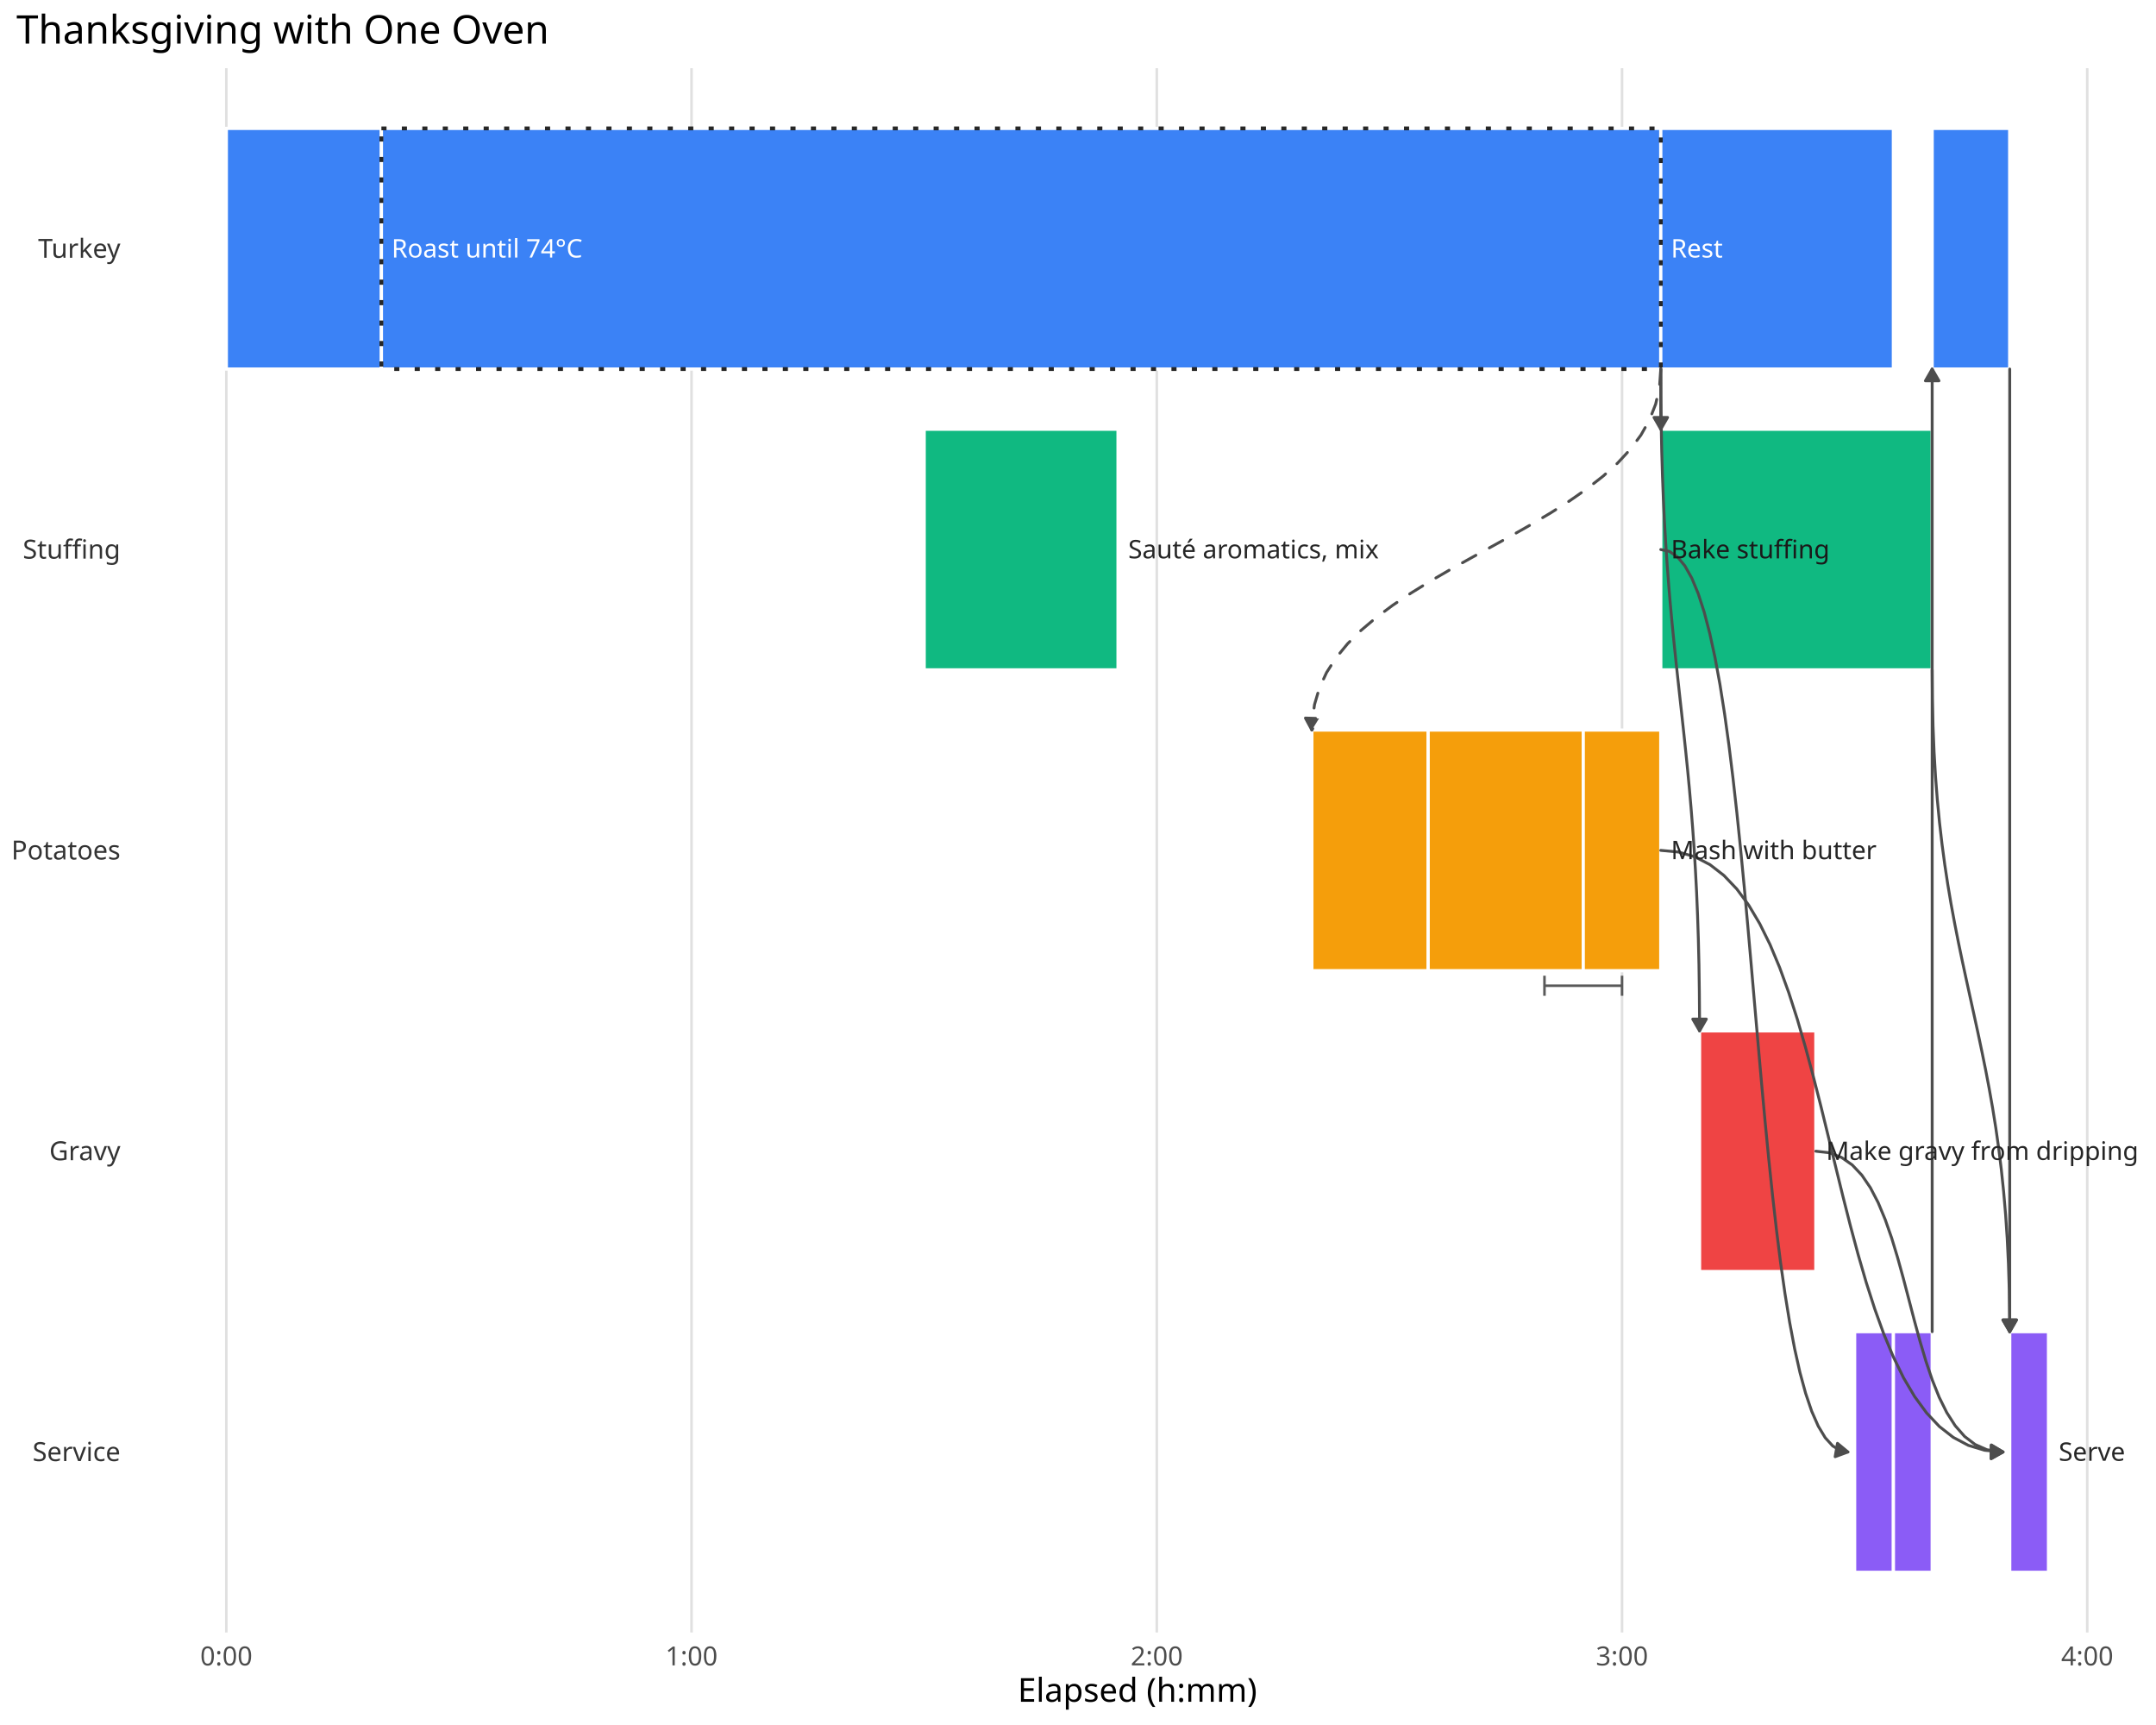
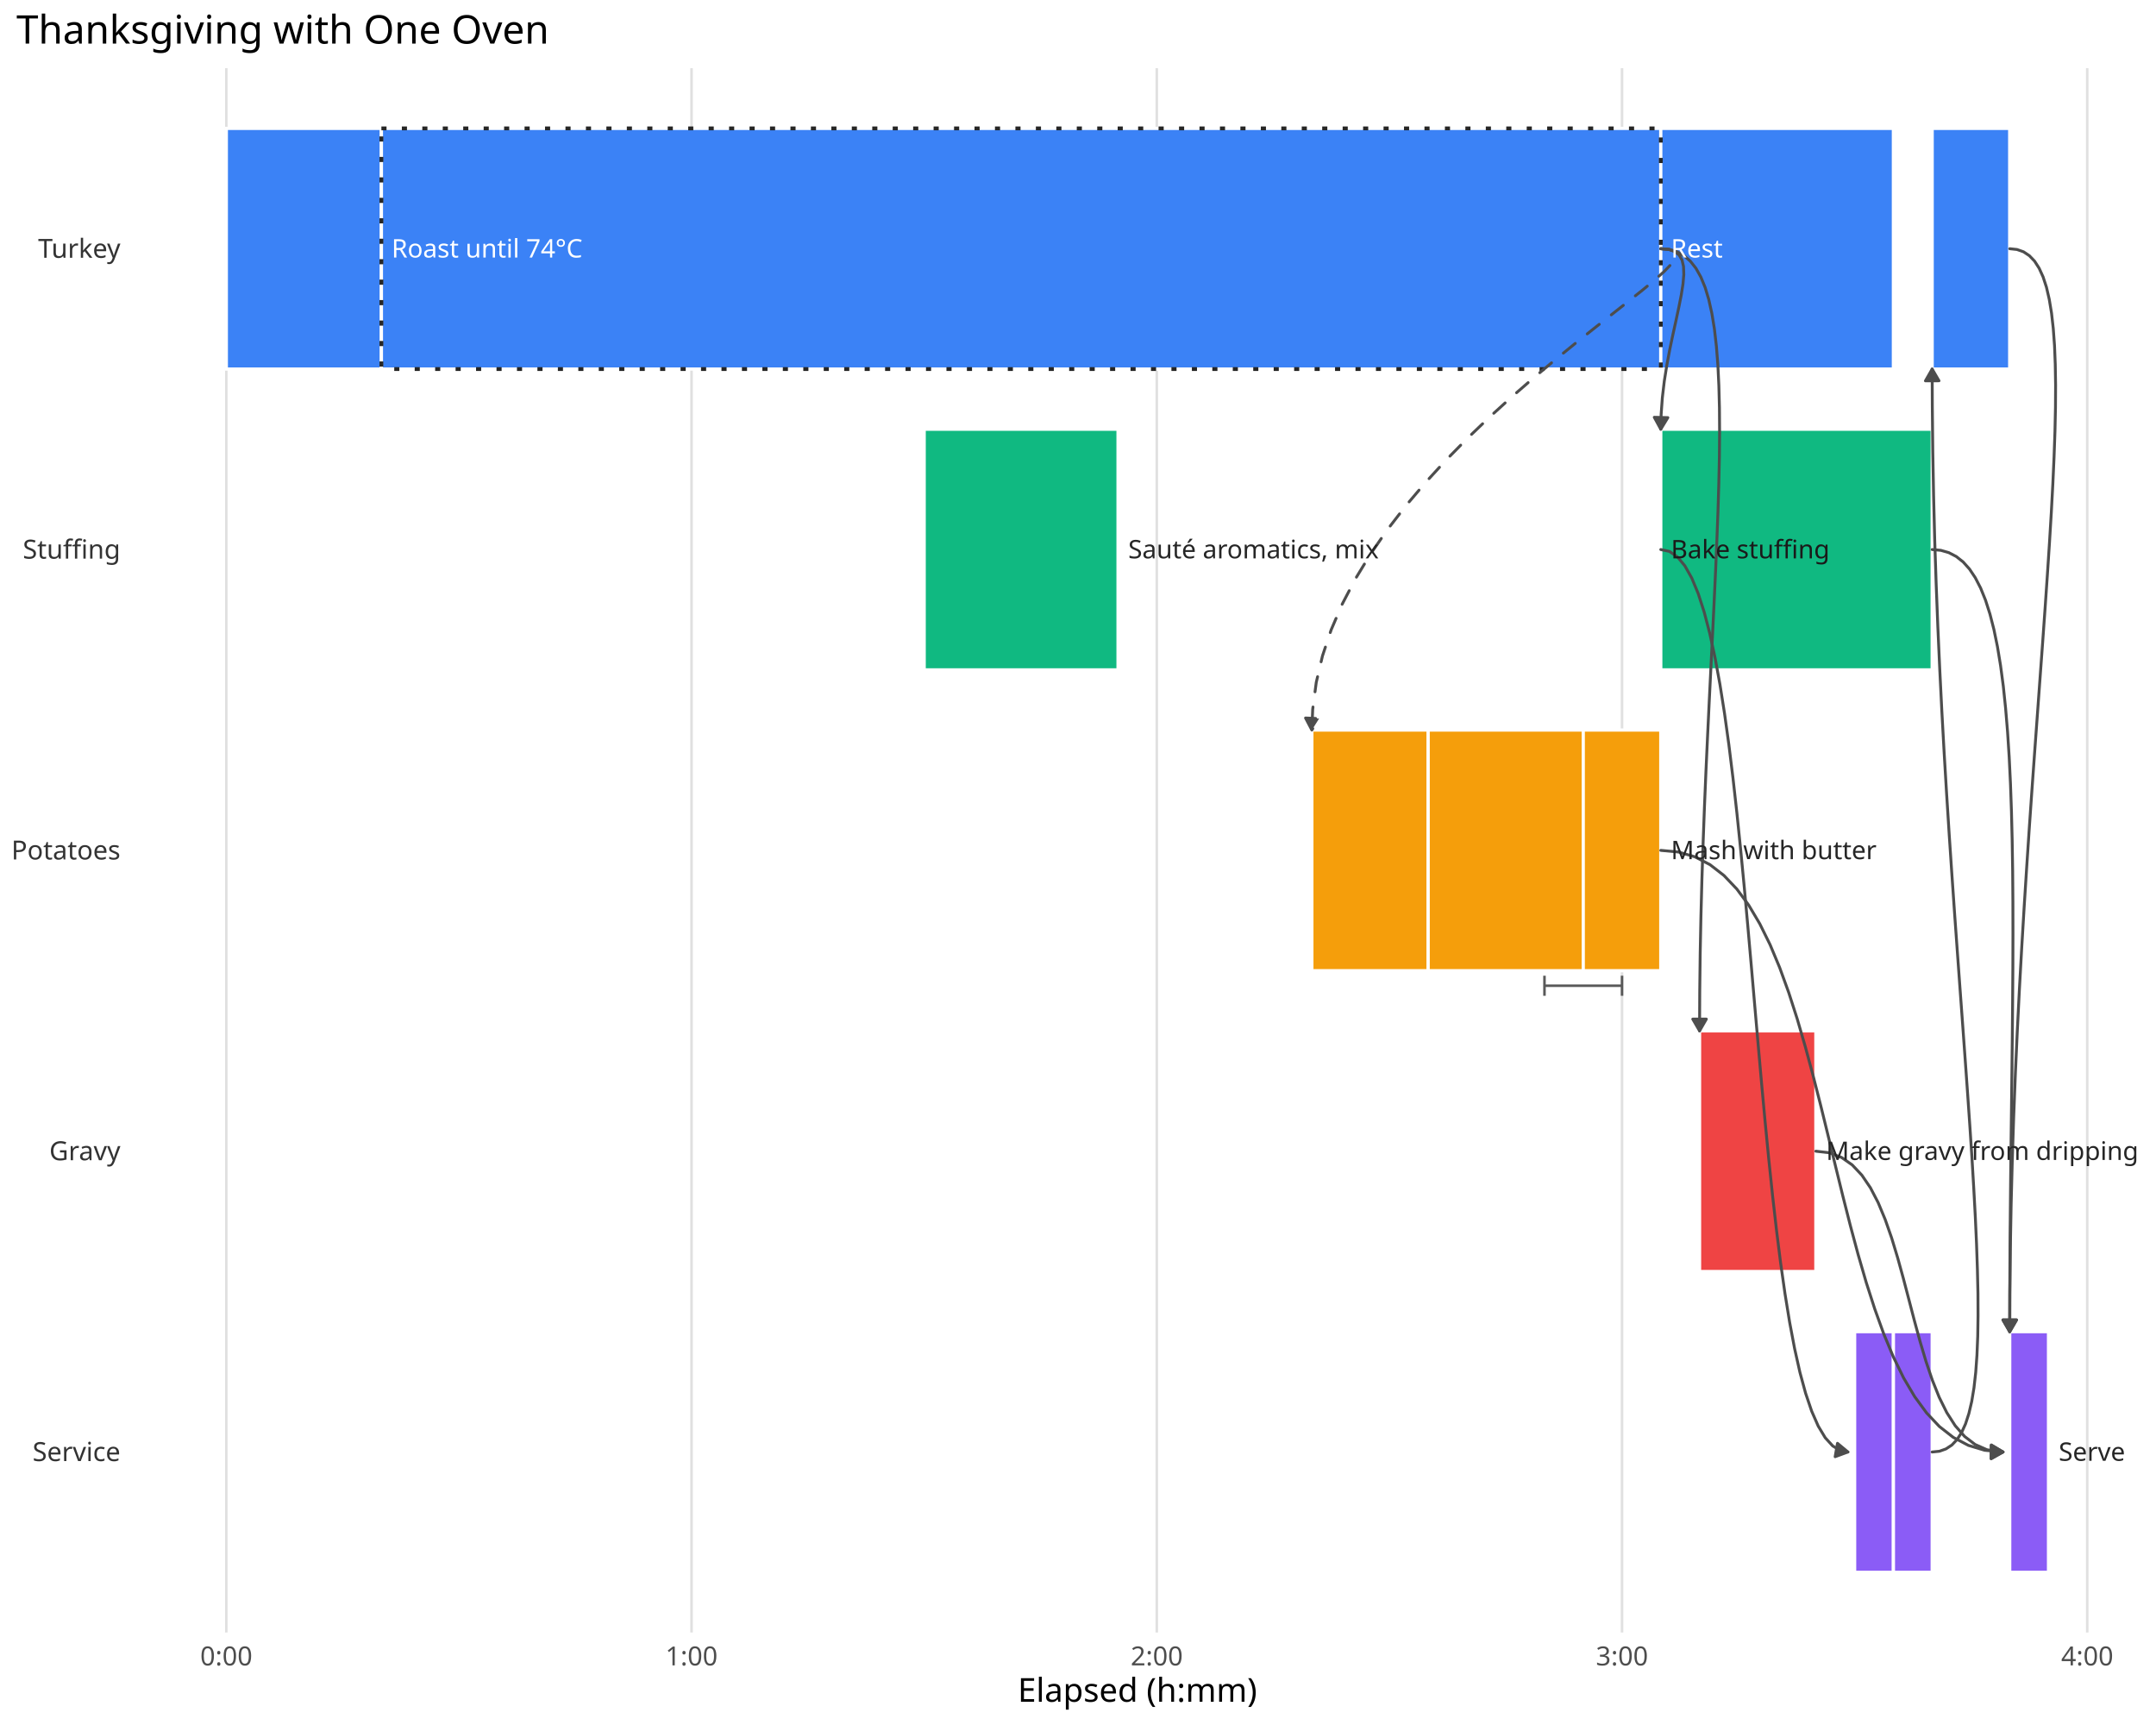
<svg xmlns="http://www.w3.org/2000/svg" class="svglite" data-engine-version="2.0" width="720.00pt" height="576.00pt" viewBox="0 0 720.00 576.00">
  <defs>
    <style type="text/css">
    .svglite line, .svglite polyline, .svglite polygon, .svglite path, .svglite rect, .svglite circle {
      fill: none;
      stroke: #000000;
      stroke-linecap: round;
      stroke-linejoin: round;
      stroke-miterlimit: 10.00;
    }
  </style>
  </defs>
  <rect width="100%" height="100%" style="stroke: none; fill: #FFFFFF;" />
  <defs>
    <clipPath id="cpMC4wMHw3MjAuMDB8MC4wMHw1NzYuMDA=">
      <rect x="0.00" y="0.00" width="720.00" height="576.00" />
    </clipPath>
  </defs>
  <g clip-path="url(#cpMC4wMHw3MjAuMDB8MC4wMHw1NzYuMDA=)">
    <rect x="0.00" y="0.00" width="720.00" height="576.00" style="stroke-width: 1.07; stroke: none; fill: #FFFFFF;" />
  </g>
  <defs>
    <clipPath id="cpNDUuMTV8NzE0LjUyfDIyLjc4fDU0NS4xMQ==">
      <rect x="45.15" y="22.78" width="669.37" height="522.33" />
    </clipPath>
  </defs>
  <g clip-path="url(#cpNDUuMTV8NzE0LjUyfDIyLjc4fDU0NS4xMQ==)">
    <polyline points="75.58,545.11 75.58,22.78 " style="stroke-width: 0.85; stroke: #E0E0E0; stroke-linecap: butt;" />
    <polyline points="230.94,545.11 230.94,22.78 " style="stroke-width: 0.85; stroke: #E0E0E0; stroke-linecap: butt;" />
    <polyline points="386.31,545.11 386.31,22.78 " style="stroke-width: 0.85; stroke: #E0E0E0; stroke-linecap: butt;" />
    <polyline points="541.68,545.11 541.68,22.78 " style="stroke-width: 0.85; stroke: #E0E0E0; stroke-linecap: butt;" />
    <polyline points="697.04,545.11 697.04,22.78 " style="stroke-width: 0.85; stroke: #E0E0E0; stroke-linecap: butt;" />
    <rect x="528.73" y="243.77" width="12.95" height="80.36" style="stroke-width: 1.07; stroke: none; stroke-linecap: butt; stroke-linejoin: miter; fill: #F59E0B; fill-opacity: 0.30;" />
    <line x1="515.78" y1="329.15" x2="541.68" y2="329.15" style="stroke-width: 0.85; stroke: #595959; stroke-linecap: butt;" />
    <line x1="515.78" y1="332.50" x2="515.78" y2="325.80" style="stroke-width: 0.85; stroke: #595959; stroke-linecap: butt;" />
    <line x1="541.68" y1="332.50" x2="541.68" y2="325.80" style="stroke-width: 0.85; stroke: #595959; stroke-linecap: butt;" />
    <rect x="75.58" y="42.87" width="51.79" height="80.36" style="stroke-width: 1.07; stroke: #FFFFFF; stroke-linecap: butt; stroke-linejoin: miter; fill: #3B82F6;" />
    <rect x="127.37" y="42.87" width="427.26" height="80.36" style="stroke-width: 1.07; stroke: #FFFFFF; stroke-linecap: butt; stroke-linejoin: miter; fill: #3B82F6;" />
    <rect x="554.62" y="42.87" width="77.68" height="80.36" style="stroke-width: 1.07; stroke: #FFFFFF; stroke-linecap: butt; stroke-linejoin: miter; fill: #3B82F6;" />
    <rect x="645.25" y="42.87" width="25.89" height="80.36" style="stroke-width: 1.07; stroke: #FFFFFF; stroke-linecap: butt; stroke-linejoin: miter; fill: #3B82F6;" />
    <rect x="308.63" y="143.32" width="64.74" height="80.36" style="stroke-width: 1.07; stroke: #FFFFFF; stroke-linecap: butt; stroke-linejoin: miter; fill: #10B981;" />
    <rect x="554.62" y="143.32" width="90.63" height="80.36" style="stroke-width: 1.07; stroke: #FFFFFF; stroke-linecap: butt; stroke-linejoin: miter; fill: #10B981;" />
    <rect x="438.10" y="243.77" width="38.84" height="80.36" style="stroke-width: 1.07; stroke: #FFFFFF; stroke-linecap: butt; stroke-linejoin: miter; fill: #F59E0B;" />
    <rect x="476.94" y="243.77" width="51.79" height="80.36" style="stroke-width: 1.07; stroke: #FFFFFF; stroke-linecap: butt; stroke-linejoin: miter; fill: #F59E0B;" />
    <rect x="528.73" y="243.77" width="25.89" height="80.36" style="stroke-width: 1.07; stroke: #FFFFFF; stroke-linecap: butt; stroke-linejoin: miter; fill: #F59E0B;" />
    <rect x="567.57" y="344.22" width="38.84" height="80.36" style="stroke-width: 1.07; stroke: #FFFFFF; stroke-linecap: butt; stroke-linejoin: miter; fill: #EF4444;" />
    <rect x="619.36" y="444.66" width="12.95" height="80.36" style="stroke-width: 1.07; stroke: #FFFFFF; stroke-linecap: butt; stroke-linejoin: miter; fill: #8B5CF6;" />
    <rect x="632.31" y="444.66" width="12.95" height="80.36" style="stroke-width: 1.07; stroke: #FFFFFF; stroke-linecap: butt; stroke-linejoin: miter; fill: #8B5CF6;" />
    <rect x="671.15" y="444.66" width="12.95" height="80.36" style="stroke-width: 1.07; stroke: #FFFFFF; stroke-linecap: butt; stroke-linejoin: miter; fill: #8B5CF6;" />
    <rect x="127.37" y="42.87" width="427.26" height="80.36" style="stroke-width: 1.28; stroke: #262626; stroke-dasharray: 1.71,5.12; stroke-linecap: butt; stroke-linejoin: miter;" />
-     <polyline points="645.25,444.66 645.25,432.90 645.25,421.70 645.25,411.02 645.25,400.80 645.25,391.00 645.25,381.58 645.25,372.49 645.25,363.70 645.25,355.19 645.25,346.91 645.25,338.85 645.25,330.97 645.25,323.25 645.25,315.67 645.25,308.18 645.25,300.78 645.25,293.44 645.25,286.13 645.25,278.82 645.25,271.50 645.25,264.14 645.25,256.70 645.25,249.18 645.25,241.54 645.25,233.76 645.25,225.81 645.25,217.67 645.25,209.30 645.25,200.68 645.25,191.78 645.25,182.56 645.25,172.99 645.25,163.02 645.25,152.62 645.25,141.74 645.25,130.32 645.25,123.23 " style="stroke-width: 0.96; stroke: #4D4D4D;" />
-     <polygon points="647.52,127.16 645.25,123.23 642.99,127.16 " style="stroke-width: 0.96; stroke: #4D4D4D; fill: #4D4D4D;" />
-     <polyline points="554.62,123.23 554.62,125.97 554.62,128.29 554.62,130.34 554.62,132.22 554.62,134.05 554.62,135.93 554.62,137.94 554.62,140.21 554.62,142.88 554.62,143.32 " style="stroke-width: 0.96; stroke: #4D4D4D;" />
-     <polygon points="552.36,139.39 554.62,143.32 556.89,139.39 " style="stroke-width: 0.96; stroke: #4D4D4D; fill: #4D4D4D;" />
-     <polyline points="554.62,123.23 554.19,129.28 552.91,134.94 550.83,140.26 547.99,145.28 544.44,150.04 540.24,154.59 535.42,158.94 530.06,163.14 524.23,167.21 518.00,171.17 511.47,175.06 504.72,178.89 497.85,182.68 490.95,186.48 484.14,190.29 477.50,194.15 471.13,198.08 465.12,202.09 459.55,206.23 454.49,210.52 450.01,214.98 446.17,219.65 443.02,224.55 440.61,229.74 438.99,235.24 438.18,241.11 438.10,243.77 " style="stroke-width: 0.96; stroke: #4D4D4D; stroke-dasharray: 5.12,5.12;" />
-     <polygon points="435.95,239.77 438.10,243.77 440.49,239.91 " style="stroke-width: 0.96; stroke: #4D4D4D; stroke-dasharray: 5.12,5.12; fill: #4D4D4D;" />
-     <polyline points="554.62,123.23 554.66,132.93 554.77,142.07 554.94,150.72 555.19,158.93 555.49,166.76 555.85,174.26 556.27,181.46 556.74,188.41 557.25,195.13 557.80,201.66 558.39,208.04 559.01,214.29 559.65,220.45 560.31,226.55 560.97,232.60 561.64,238.66 562.30,244.73 562.95,250.87 563.58,257.08 564.18,263.41 564.74,269.88 565.27,276.53 565.76,283.39 566.19,290.49 566.58,297.87 566.90,305.57 567.17,313.64 567.37,322.12 567.50,331.07 567.57,340.56 567.57,344.22 " style="stroke-width: 0.96; stroke: #4D4D4D;" />
-     <polygon points="565.30,340.29 567.57,344.22 569.83,340.29 " style="stroke-width: 0.96; stroke: #4D4D4D; fill: #4D4D4D;" />
+     <polyline points="645.25,484.84 647.68,484.59 649.86,483.81 651.82,482.52 653.55,480.70 655.08,478.34 656.40,475.43 657.52,471.97 658.46,467.96 659.22,463.37 659.80,458.22 660.21,452.49 660.47,446.19 660.57,439.32 660.54,431.89 660.36,423.90 660.07,415.37 659.66,406.31 659.14,396.75 658.54,386.69 657.85,376.17 657.09,365.21 656.28,353.84 655.43,342.08 654.54,329.96 653.64,317.51 652.72,304.77 651.82,291.76 650.93,278.49 650.07,265.01 649.25,251.32 648.48,237.45 647.78,223.41 647.14,209.21 646.58,194.84 646.10,180.32 645.73,165.63 645.46,150.77 645.30,135.70 645.25,123.23 " style="stroke-width: 0.96; stroke: #4D4D4D;" />
+     <polygon points="647.53,127.15 645.25,123.23 643.00,127.17 " style="stroke-width: 0.96; stroke: #4D4D4D; fill: #4D4D4D;" />
+     <polyline points="554.62,83.05 557.25,83.28 559.27,83.97 560.74,85.14 561.71,86.81 562.21,88.98 562.31,91.65 562.04,94.82 561.47,98.45 560.67,102.50 559.72,106.93 558.68,111.67 557.63,116.66 556.65,121.86 555.80,127.23 555.15,132.74 554.74,138.40 554.62,143.32 " style="stroke-width: 0.96; stroke: #4D4D4D;" />
+     <polygon points="552.45,139.34 554.62,143.32 556.98,139.45 " style="stroke-width: 0.96; stroke: #4D4D4D; fill: #4D4D4D;" />
+     <polyline points="554.62,83.05 557.47,83.26 559.17,83.89 559.78,84.94 559.36,86.43 557.97,88.36 555.65,90.75 552.47,93.59 548.48,96.90 543.76,100.66 538.39,104.89 532.45,109.58 526.02,114.70 519.21,120.25 512.12,126.20 504.85,132.53 497.51,139.21 490.20,146.21 483.03,153.50 476.11,161.05 469.52,168.83 463.36,176.81 457.71,184.96 452.65,193.27 448.24,201.71 444.55,210.29 441.65,218.99 439.57,227.83 438.38,236.82 438.10,243.77 " style="stroke-width: 0.96; stroke: #4D4D4D; stroke-dasharray: 5.12,5.12;" />
+     <polygon points="435.99,239.75 438.10,243.77 440.52,239.94 " style="stroke-width: 0.96; stroke: #4D4D4D; stroke-dasharray: 5.12,5.12; fill: #4D4D4D;" />
+     <polyline points="554.62,83.05 557.48,83.31 560.07,84.08 562.40,85.38 564.49,87.21 566.36,89.58 568.00,92.50 569.43,95.98 570.65,100.03 571.68,104.65 572.53,109.84 573.19,115.60 573.69,121.92 574.02,128.80 574.21,136.21 574.26,144.15 574.19,152.57 574.00,161.47 573.72,170.81 573.35,180.56 572.92,190.68 572.43,201.14 571.91,211.91 571.36,222.95 570.80,234.24 570.25,245.75 569.71,257.45 569.21,269.33 568.76,281.37 568.36,293.58 568.03,305.94 567.78,318.46 567.63,331.18 567.57,344.11 567.57,344.22 " style="stroke-width: 0.96; stroke: #4D4D4D;" />
+     <polygon points="565.30,340.29 567.57,344.22 569.84,340.29 " style="stroke-width: 0.96; stroke: #4D4D4D; fill: #4D4D4D;" />
    <polyline points="554.62,183.50 557.50,184.12 560.17,185.94 562.65,188.92 564.96,193.01 567.11,198.18 569.11,204.36 570.98,211.52 572.74,219.60 574.38,228.54 575.92,238.29 577.37,248.76 578.74,259.88 580.05,271.58 581.30,283.76 582.51,296.33 583.68,309.20 584.83,322.27 585.97,335.43 587.12,348.58 588.27,361.61 589.45,374.43 590.67,386.94 591.93,399.04 593.25,410.63 594.63,421.64 596.10,431.97 597.66,441.57 599.32,450.35 601.09,458.26 602.99,465.24 605.02,471.23 607.20,476.19 609.54,480.08 612.06,482.84 614.77,484.44 617.11,484.84 " style="stroke-width: 0.96; stroke: #4D4D4D;" />
    <polygon points="612.85,486.41 617.11,484.84 613.63,481.94 " style="stroke-width: 0.96; stroke: #4D4D4D; fill: #4D4D4D;" />
-     <polyline points="671.15,123.23 671.15,135.00 671.15,146.19 671.15,156.88 671.15,167.09 671.15,176.89 671.15,186.32 671.15,195.41 671.15,204.19 671.15,212.71 671.15,220.98 671.15,229.04 671.15,236.92 671.15,244.64 671.15,252.23 671.15,259.71 671.15,267.11 671.15,274.46 671.15,281.77 671.15,289.07 671.15,296.40 671.15,303.76 671.15,311.19 671.15,318.71 671.15,326.35 671.15,334.13 671.15,342.08 671.15,350.23 671.15,358.59 671.15,367.21 671.15,376.12 671.15,385.34 671.15,394.91 671.15,404.87 671.15,415.27 671.15,426.15 671.15,437.57 671.15,444.66 " style="stroke-width: 0.96; stroke: #4D4D4D;" />
+     <polyline points="671.15,83.05 673.57,83.31 675.76,84.08 677.71,85.38 679.45,87.20 680.97,89.56 682.29,92.46 683.42,95.92 684.35,99.94 685.11,104.52 685.69,109.68 686.11,115.41 686.36,121.71 686.47,128.57 686.43,136.01 686.26,143.99 685.96,152.52 685.55,161.58 685.04,171.15 684.43,181.20 683.74,191.72 682.99,202.69 682.18,214.06 681.32,225.82 680.44,237.94 679.53,250.38 678.62,263.12 677.71,276.14 676.83,289.40 675.97,302.89 675.15,316.57 674.38,330.44 673.67,344.49 673.03,358.69 672.47,373.05 672.00,387.58 671.62,402.26 671.35,417.13 671.19,432.20 671.15,444.66 " style="stroke-width: 0.96; stroke: #4D4D4D;" />
+     <polygon points="668.89,440.73 671.15,444.66 673.43,440.74 " style="stroke-width: 0.96; stroke: #4D4D4D; fill: #4D4D4D;" />
+     <polyline points="645.25,183.50 648.14,183.76 650.81,184.53 653.29,185.82 655.59,187.64 657.71,190.00 659.65,192.91 661.44,196.38 663.07,200.41 664.54,205.01 665.87,210.19 667.05,215.92 668.09,222.23 669.00,229.08 669.77,236.46 670.43,244.37 670.97,252.77 671.40,261.64 671.73,270.94 671.97,280.66 672.13,290.75 672.21,301.18 672.23,311.92 672.20,322.93 672.12,334.19 672.02,345.67 671.89,357.34 671.75,369.19 671.60,381.20 671.46,393.37 671.34,405.70 671.24,418.20 671.17,430.88 671.15,443.77 671.15,444.66 " style="stroke-width: 0.96; stroke: #4D4D4D;" />
    <polygon points="668.88,440.74 671.15,444.66 673.42,440.74 " style="stroke-width: 0.96; stroke: #4D4D4D; fill: #4D4D4D;" />
-     <polyline points="645.25,223.68 645.33,233.35 645.54,242.47 645.89,251.10 646.37,259.30 646.98,267.11 647.70,274.60 648.53,281.78 649.46,288.71 650.48,295.42 651.58,301.95 652.76,308.31 653.99,314.55 655.27,320.70 656.58,326.78 657.90,332.82 659.23,338.86 660.55,344.92 661.84,351.03 663.10,357.22 664.30,363.53 665.44,369.98 666.50,376.60 667.47,383.43 668.34,390.50 669.11,397.84 669.77,405.50 670.31,413.52 670.72,421.95 671.00,430.84 671.13,440.26 671.15,444.66 " style="stroke-width: 0.96; stroke: #4D4D4D;" />
-     <polygon points="668.87,440.74 671.15,444.66 673.40,440.73 " style="stroke-width: 0.96; stroke: #4D4D4D; fill: #4D4D4D;" />
    <polyline points="554.62,283.95 560.56,284.50 566.03,286.11 571.07,288.73 575.71,292.33 580.01,296.85 583.99,302.24 587.68,308.46 591.12,315.43 594.33,323.11 597.34,331.40 600.19,340.24 602.89,349.53 605.49,359.18 608.02,369.09 610.49,379.17 612.95,389.30 615.42,399.37 617.94,409.29 620.54,418.96 623.24,428.26 626.09,437.11 629.09,445.43 632.30,453.12 635.72,460.12 639.41,466.36 643.38,471.78 647.66,476.33 652.30,479.96 657.32,482.62 662.77,484.26 668.70,484.84 668.90,484.84 " style="stroke-width: 0.96; stroke: #4D4D4D;" />
    <polygon points="664.96,487.10 668.90,484.84 664.98,482.56 " style="stroke-width: 0.96; stroke: #4D4D4D; fill: #4D4D4D;" />
    <polyline points="606.41,384.40 610.94,384.93 614.97,386.48 618.56,388.99 621.76,392.39 624.63,396.61 627.22,401.58 629.56,407.20 631.72,413.37 633.72,419.97 635.62,426.86 637.47,433.91 639.31,440.97 641.20,447.91 643.18,454.57 645.30,460.83 647.60,466.57 650.13,471.68 652.94,476.06 656.08,479.64 659.58,482.33 663.52,484.08 667.94,484.82 668.90,484.84 " style="stroke-width: 0.96; stroke: #4D4D4D;" />
    <polygon points="664.92,487.02 668.90,484.84 665.02,482.49 " style="stroke-width: 0.96; stroke: #4D4D4D; fill: #4D4D4D;" />
    <text x="130.77" y="85.99" style="font-size: 8.54px; fill: #FFFFFF; font-family: sans;" textLength="61.78px" lengthAdjust="spacingAndGlyphs">Roast until 74°C</text>
    <text x="558.02" y="85.99" style="font-size: 8.54px; fill: #FFFFFF; font-family: sans;" textLength="17.56px" lengthAdjust="spacingAndGlyphs">Rest</text>
    <text x="376.76" y="186.44" style="font-size: 8.54px; fill: #262626; font-family: sans;" textLength="79.71px" lengthAdjust="spacingAndGlyphs">Sauté aromatics, mix</text>
    <text x="558.02" y="186.44" style="font-size: 8.54px; fill: #1A1A1A; font-family: sans;" textLength="49.36px" lengthAdjust="spacingAndGlyphs">Bake stuffing</text>
    <text x="558.02" y="286.89" style="font-size: 8.54px; fill: #262626; font-family: sans;" textLength="62.63px" lengthAdjust="spacingAndGlyphs">Mash with butter</text>
    <text x="609.81" y="387.33" style="font-size: 8.54px; fill: #262626; font-family: sans;" textLength="100.59px" lengthAdjust="spacingAndGlyphs">Make gravy from drippings</text>
    <text x="687.50" y="487.78" style="font-size: 8.54px; fill: #262626; font-family: sans;" textLength="22.30px" lengthAdjust="spacingAndGlyphs">Serve</text>
  </g>
  <g clip-path="url(#cpMC4wMHw3MjAuMDB8MC4wMHw1NzYuMDA=)">
    <text x="40.22" y="487.87" text-anchor="end" style="font-size: 8.80px; fill: #333333; font-family: sans;" textLength="29.35px" lengthAdjust="spacingAndGlyphs">Service</text>
    <text x="40.22" y="387.42" text-anchor="end" style="font-size: 8.80px; fill: #333333; font-family: sans;" textLength="23.48px" lengthAdjust="spacingAndGlyphs">Gravy</text>
    <text x="40.22" y="286.98" text-anchor="end" style="font-size: 8.80px; fill: #333333; font-family: sans;" textLength="34.74px" lengthAdjust="spacingAndGlyphs">Potatoes</text>
    <text x="40.22" y="186.53" text-anchor="end" style="font-size: 8.80px; fill: #333333; font-family: sans;" textLength="29.84px" lengthAdjust="spacingAndGlyphs">Stuffing</text>
    <text x="40.22" y="86.08" text-anchor="end" style="font-size: 8.80px; fill: #333333; font-family: sans;" textLength="26.90px" lengthAdjust="spacingAndGlyphs">Turkey</text>
    <text x="75.58" y="556.10" text-anchor="middle" style="font-size: 8.80px; fill: #4D4D4D; font-family: sans;" textLength="17.13px" lengthAdjust="spacingAndGlyphs">0:00</text>
    <text x="230.94" y="556.10" text-anchor="middle" style="font-size: 8.80px; fill: #4D4D4D; font-family: sans;" textLength="17.13px" lengthAdjust="spacingAndGlyphs">1:00</text>
    <text x="386.31" y="556.10" text-anchor="middle" style="font-size: 8.80px; fill: #4D4D4D; font-family: sans;" textLength="17.13px" lengthAdjust="spacingAndGlyphs">2:00</text>
    <text x="541.68" y="556.10" text-anchor="middle" style="font-size: 8.80px; fill: #4D4D4D; font-family: sans;" textLength="17.13px" lengthAdjust="spacingAndGlyphs">3:00</text>
    <text x="697.04" y="556.10" text-anchor="middle" style="font-size: 8.80px; fill: #4D4D4D; font-family: sans;" textLength="17.13px" lengthAdjust="spacingAndGlyphs">4:00</text>
    <text x="379.84" y="568.24" text-anchor="middle" style="font-size: 11.00px; font-family: sans;" textLength="77.65px" lengthAdjust="spacingAndGlyphs">Elapsed (h:mm)</text>
    <text x="5.48" y="14.56" style="font-size: 13.20px; font-family: sans;" textLength="168.78px" lengthAdjust="spacingAndGlyphs">Thanksgiving with One Oven</text>
  </g>
</svg>
